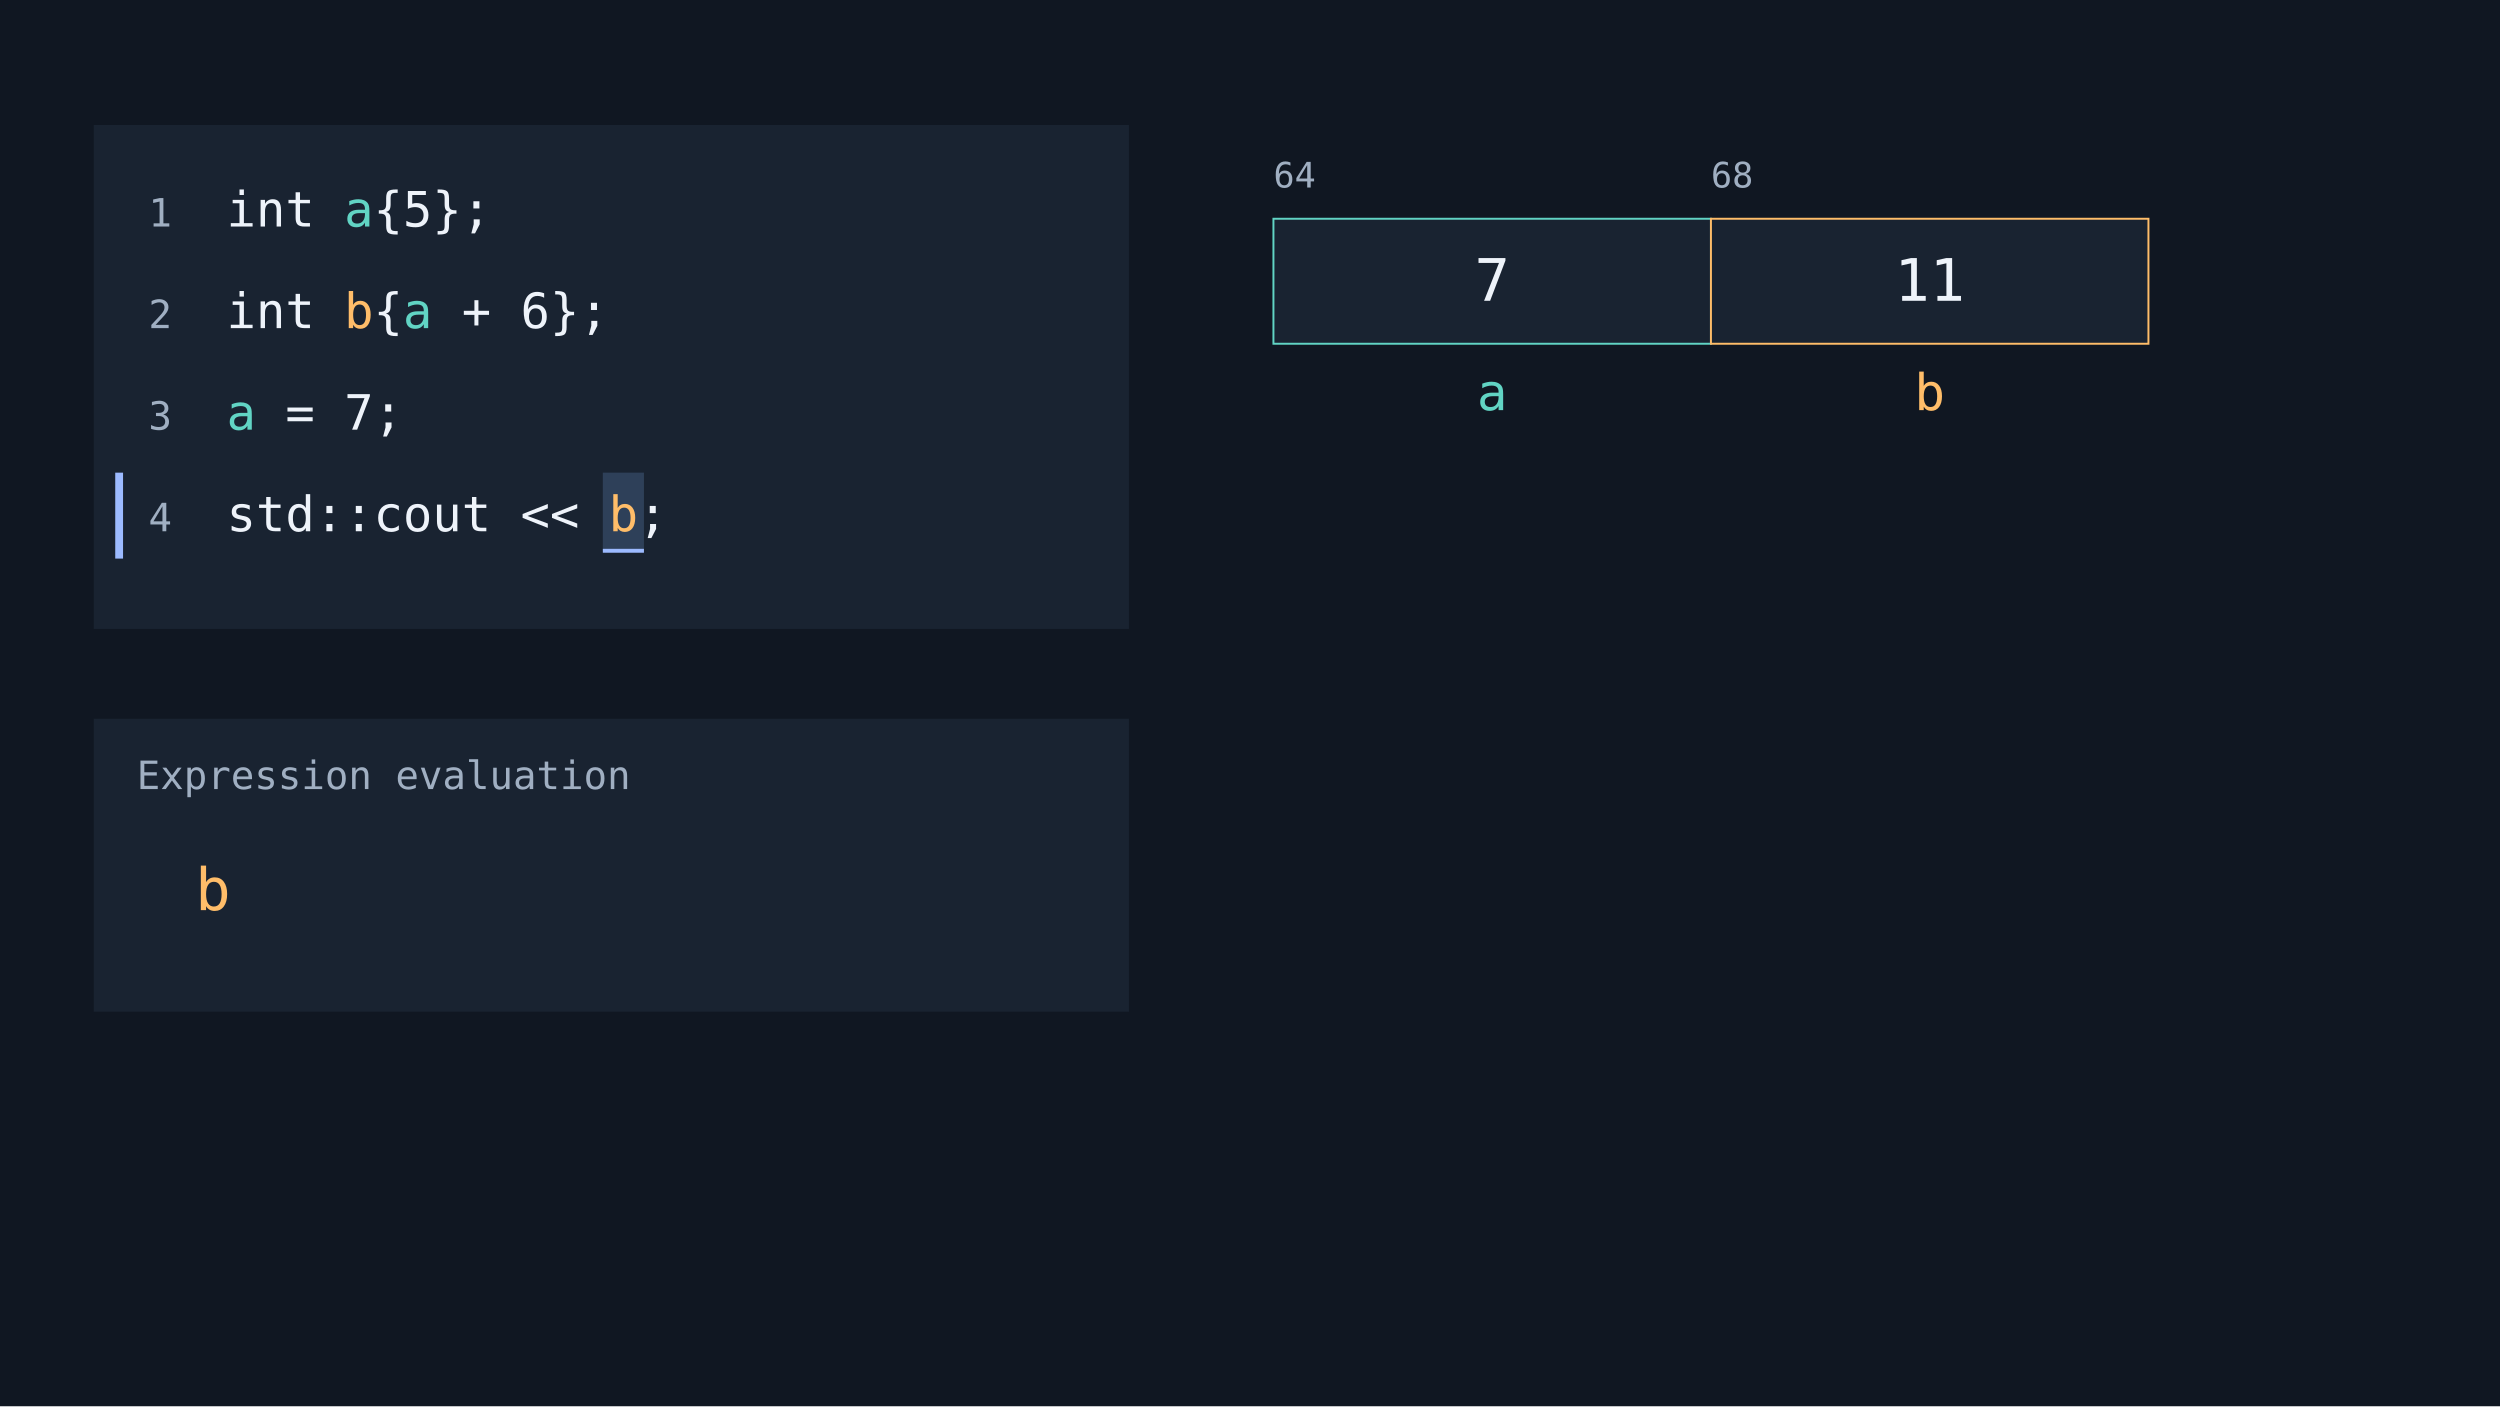
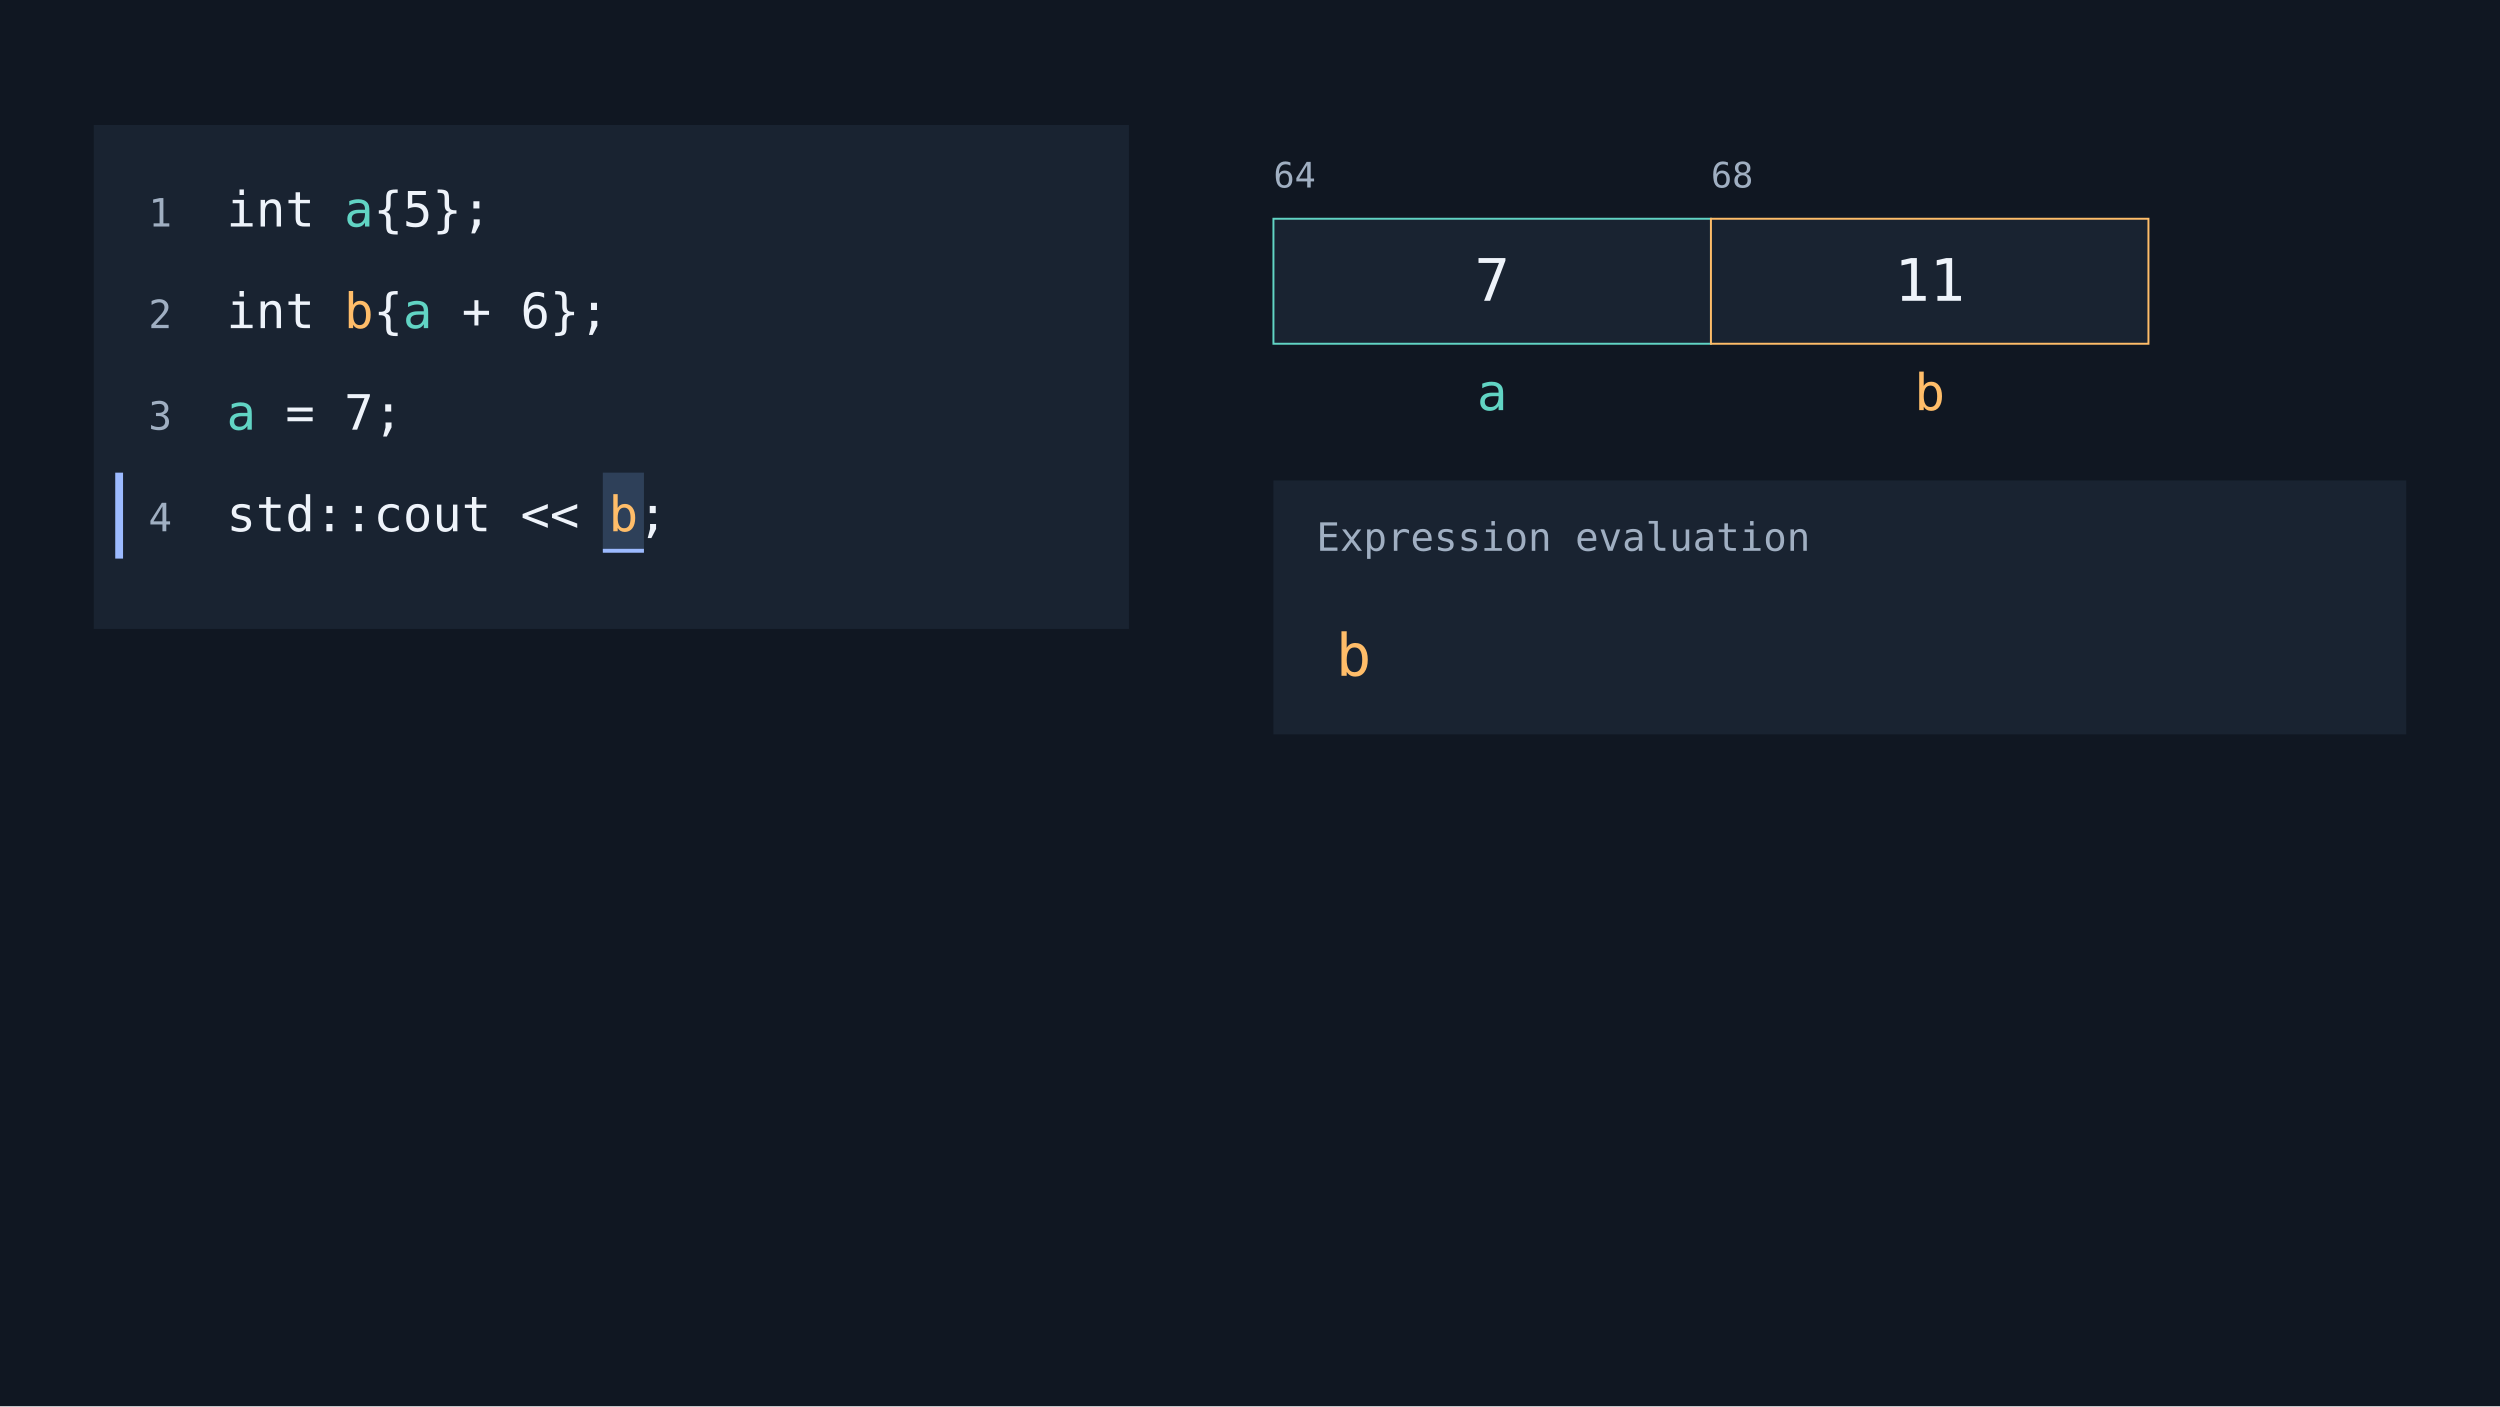
<svg xmlns="http://www.w3.org/2000/svg" viewBox="0 0 1280 720" width="1280" height="720" role="img">
  <rect x="0" y="0" width="1280" height="720" fill="#101722" stroke="none" stroke-width="1" />
  <rect x="48" y="64" width="530" height="258" fill="#192331" stroke="none" stroke-width="1" />
-   <rect x="48" y="368" width="530" height="150" fill="#192331" stroke="none" stroke-width="1" />
-   <text x="70" y="404" font-family="DejaVu Sans Mono,monospace" font-size="20" fill="#a0afc2" xml:space="preserve">Expression evaluation</text>
-   <text x="100.0" y="466" font-family="DejaVu Sans Mono,monospace" font-size="30" fill="#ffbd69" xml:space="preserve">b</text>
+   <rect x="652" y="246" width="580" height="130" fill="#192331" stroke="none" stroke-width="1" />
+   <text x="674" y="282" font-family="DejaVu Sans Mono,monospace" font-size="20" fill="#a0afc2" xml:space="preserve">Expression evaluation</text>
+   <text x="684.0" y="346" font-family="DejaVu Sans Mono,monospace" font-size="30" fill="#ffbd69" xml:space="preserve">b</text>
  <text x="76" y="116" font-family="DejaVu Sans Mono,monospace" font-size="20" fill="#a0afc2" xml:space="preserve">1</text>
  <text x="116.0" y="116" font-family="DejaVu Sans Mono,monospace" font-size="25" fill="#eef3fa" xml:space="preserve">int</text>
  <text x="161.15" y="116" font-family="DejaVu Sans Mono,monospace" font-size="25" fill="#eef3fa" xml:space="preserve"> </text>
  <text x="176.2" y="116" font-family="DejaVu Sans Mono,monospace" font-size="25" fill="#61d4c4" xml:space="preserve">a</text>
  <text x="191.25" y="116" font-family="DejaVu Sans Mono,monospace" font-size="25" fill="#eef3fa" xml:space="preserve">{5};</text>
  <text x="76" y="168" font-family="DejaVu Sans Mono,monospace" font-size="20" fill="#a0afc2" xml:space="preserve">2</text>
  <text x="116.0" y="168" font-family="DejaVu Sans Mono,monospace" font-size="25" fill="#eef3fa" xml:space="preserve">int</text>
  <text x="161.15" y="168" font-family="DejaVu Sans Mono,monospace" font-size="25" fill="#eef3fa" xml:space="preserve"> </text>
  <text x="176.2" y="168" font-family="DejaVu Sans Mono,monospace" font-size="25" fill="#ffbd69" xml:space="preserve">b</text>
  <text x="191.25" y="168" font-family="DejaVu Sans Mono,monospace" font-size="25" fill="#eef3fa" xml:space="preserve">{</text>
  <text x="206.3" y="168" font-family="DejaVu Sans Mono,monospace" font-size="25" fill="#61d4c4" xml:space="preserve">a</text>
  <text x="221.35" y="168" font-family="DejaVu Sans Mono,monospace" font-size="25" fill="#eef3fa" xml:space="preserve"> + 6};</text>
  <text x="76" y="220" font-family="DejaVu Sans Mono,monospace" font-size="20" fill="#a0afc2" xml:space="preserve">3</text>
  <text x="116.0" y="220" font-family="DejaVu Sans Mono,monospace" font-size="25" fill="#61d4c4" xml:space="preserve">a</text>
  <text x="131.05" y="220" font-family="DejaVu Sans Mono,monospace" font-size="25" fill="#eef3fa" xml:space="preserve"> = 7;</text>
  <rect x="59" y="242" width="4" height="44" fill="#9cbaff" stroke="none" stroke-width="1" />
  <rect x="308.65" y="242" width="21.05" height="40" fill="#2e4059" stroke="none" stroke-width="1" />
  <line x1="308.65" y1="282" x2="329.7" y2="282" stroke="#9cbaff" stroke-width="2" />
  <text x="76" y="272" font-family="DejaVu Sans Mono,monospace" font-size="20" fill="#a0afc2" xml:space="preserve">4</text>
  <text x="116.0" y="272" font-family="DejaVu Sans Mono,monospace" font-size="25" fill="#eef3fa" xml:space="preserve">std</text>
  <text x="161.15" y="272" font-family="DejaVu Sans Mono,monospace" font-size="25" fill="#eef3fa" xml:space="preserve">::</text>
  <text x="191.25" y="272" font-family="DejaVu Sans Mono,monospace" font-size="25" fill="#eef3fa" xml:space="preserve">cout</text>
  <text x="251.45" y="272" font-family="DejaVu Sans Mono,monospace" font-size="25" fill="#eef3fa" xml:space="preserve"> &lt;&lt; </text>
  <text x="311.65" y="272" font-family="DejaVu Sans Mono,monospace" font-size="25" fill="#ffbd69" xml:space="preserve">b</text>
  <text x="326.7" y="272" font-family="DejaVu Sans Mono,monospace" font-size="25" fill="#eef3fa" xml:space="preserve">;</text>
  <text x="652" y="96" font-family="DejaVu Sans Mono,monospace" font-size="18" fill="#a0afc2" xml:space="preserve">64</text>
  <text x="756.174" y="210" font-family="DejaVu Sans Mono,monospace" font-size="26" fill="#61d4c4" xml:space="preserve">a</text>
  <rect x="652" y="112" width="224.0" height="64" fill="#192331" stroke="#61d4c4" stroke-width="1" />
  <text x="754.97" y="154" font-family="DejaVu Sans Mono,monospace" font-size="30" fill="#eef3fa" xml:space="preserve">7</text>
  <text x="876.0" y="96" font-family="DejaVu Sans Mono,monospace" font-size="18" fill="#a0afc2" xml:space="preserve">68</text>
  <text x="980.174" y="210" font-family="DejaVu Sans Mono,monospace" font-size="26" fill="#ffbd69" xml:space="preserve">b</text>
  <rect x="876.0" y="112" width="224.0" height="64" fill="#192331" stroke="#ffbd69" stroke-width="1" />
  <text x="969.94" y="154" font-family="DejaVu Sans Mono,monospace" font-size="30" fill="#eef3fa" xml:space="preserve">11</text>
</svg>
